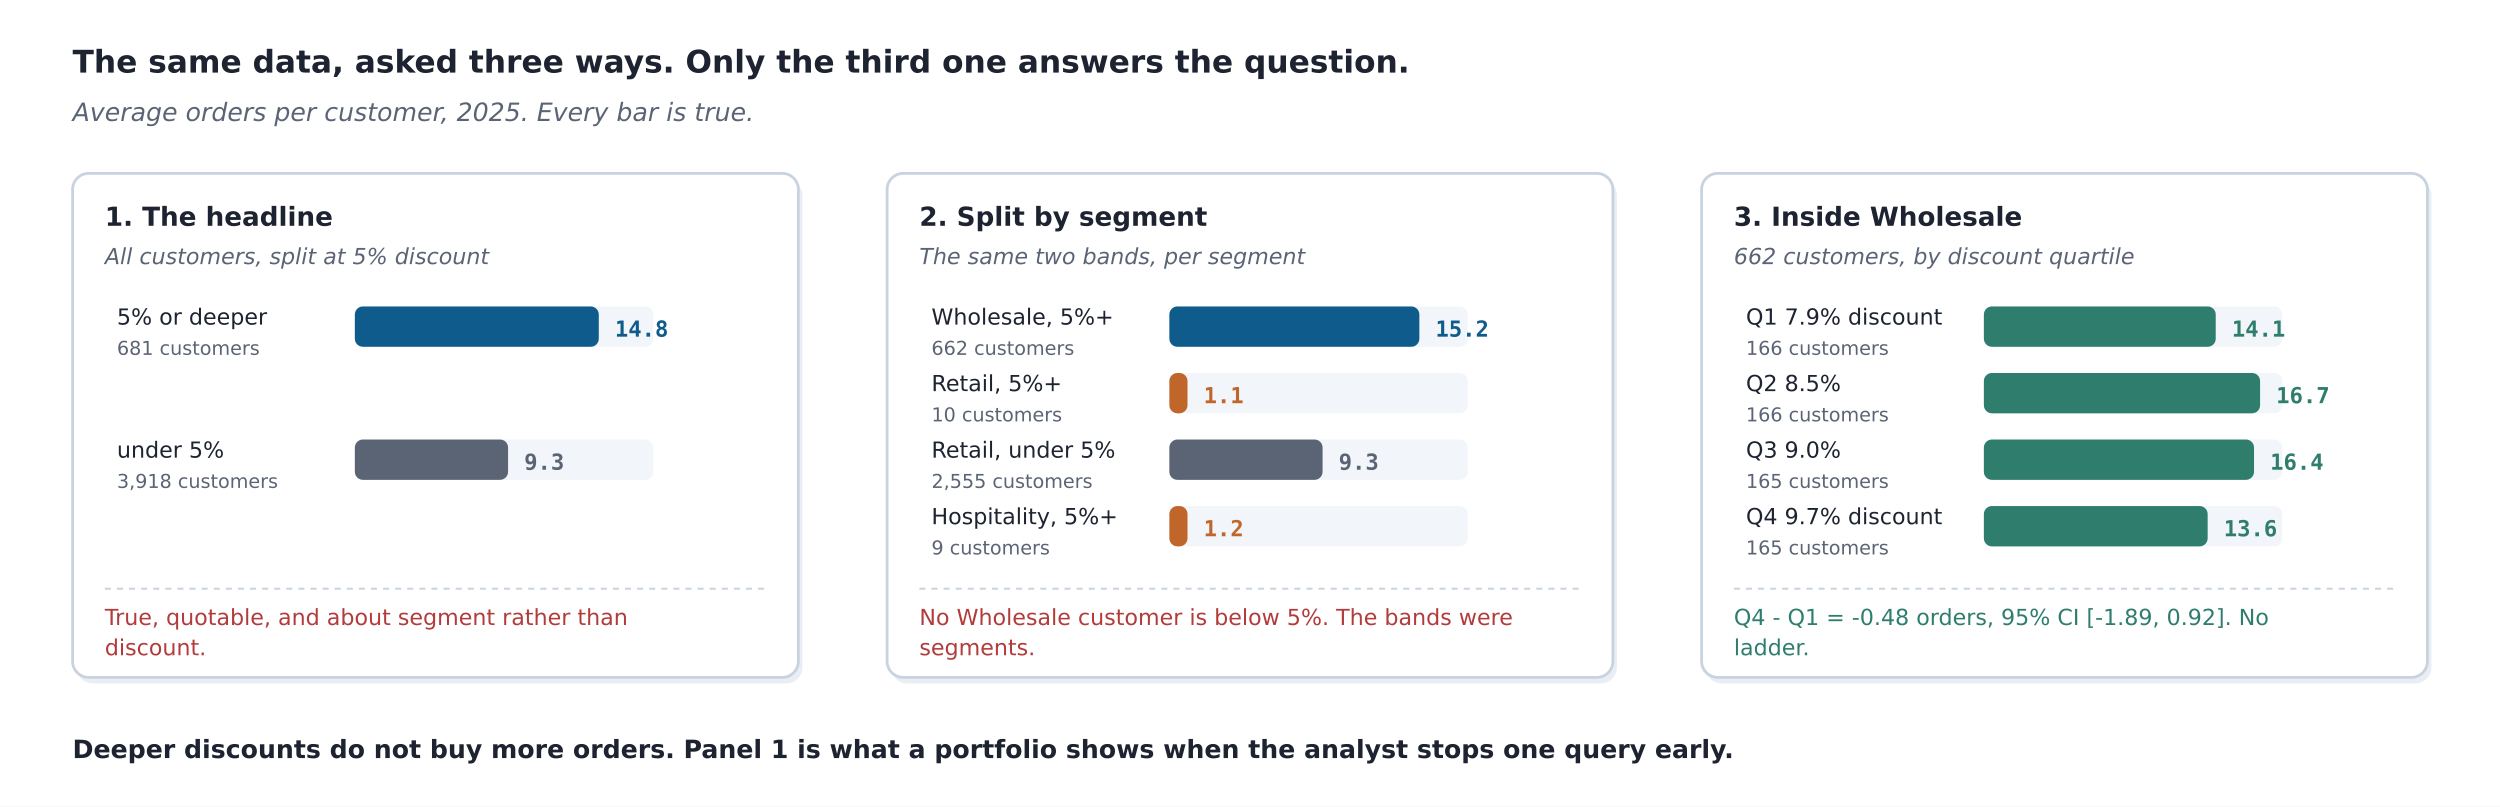
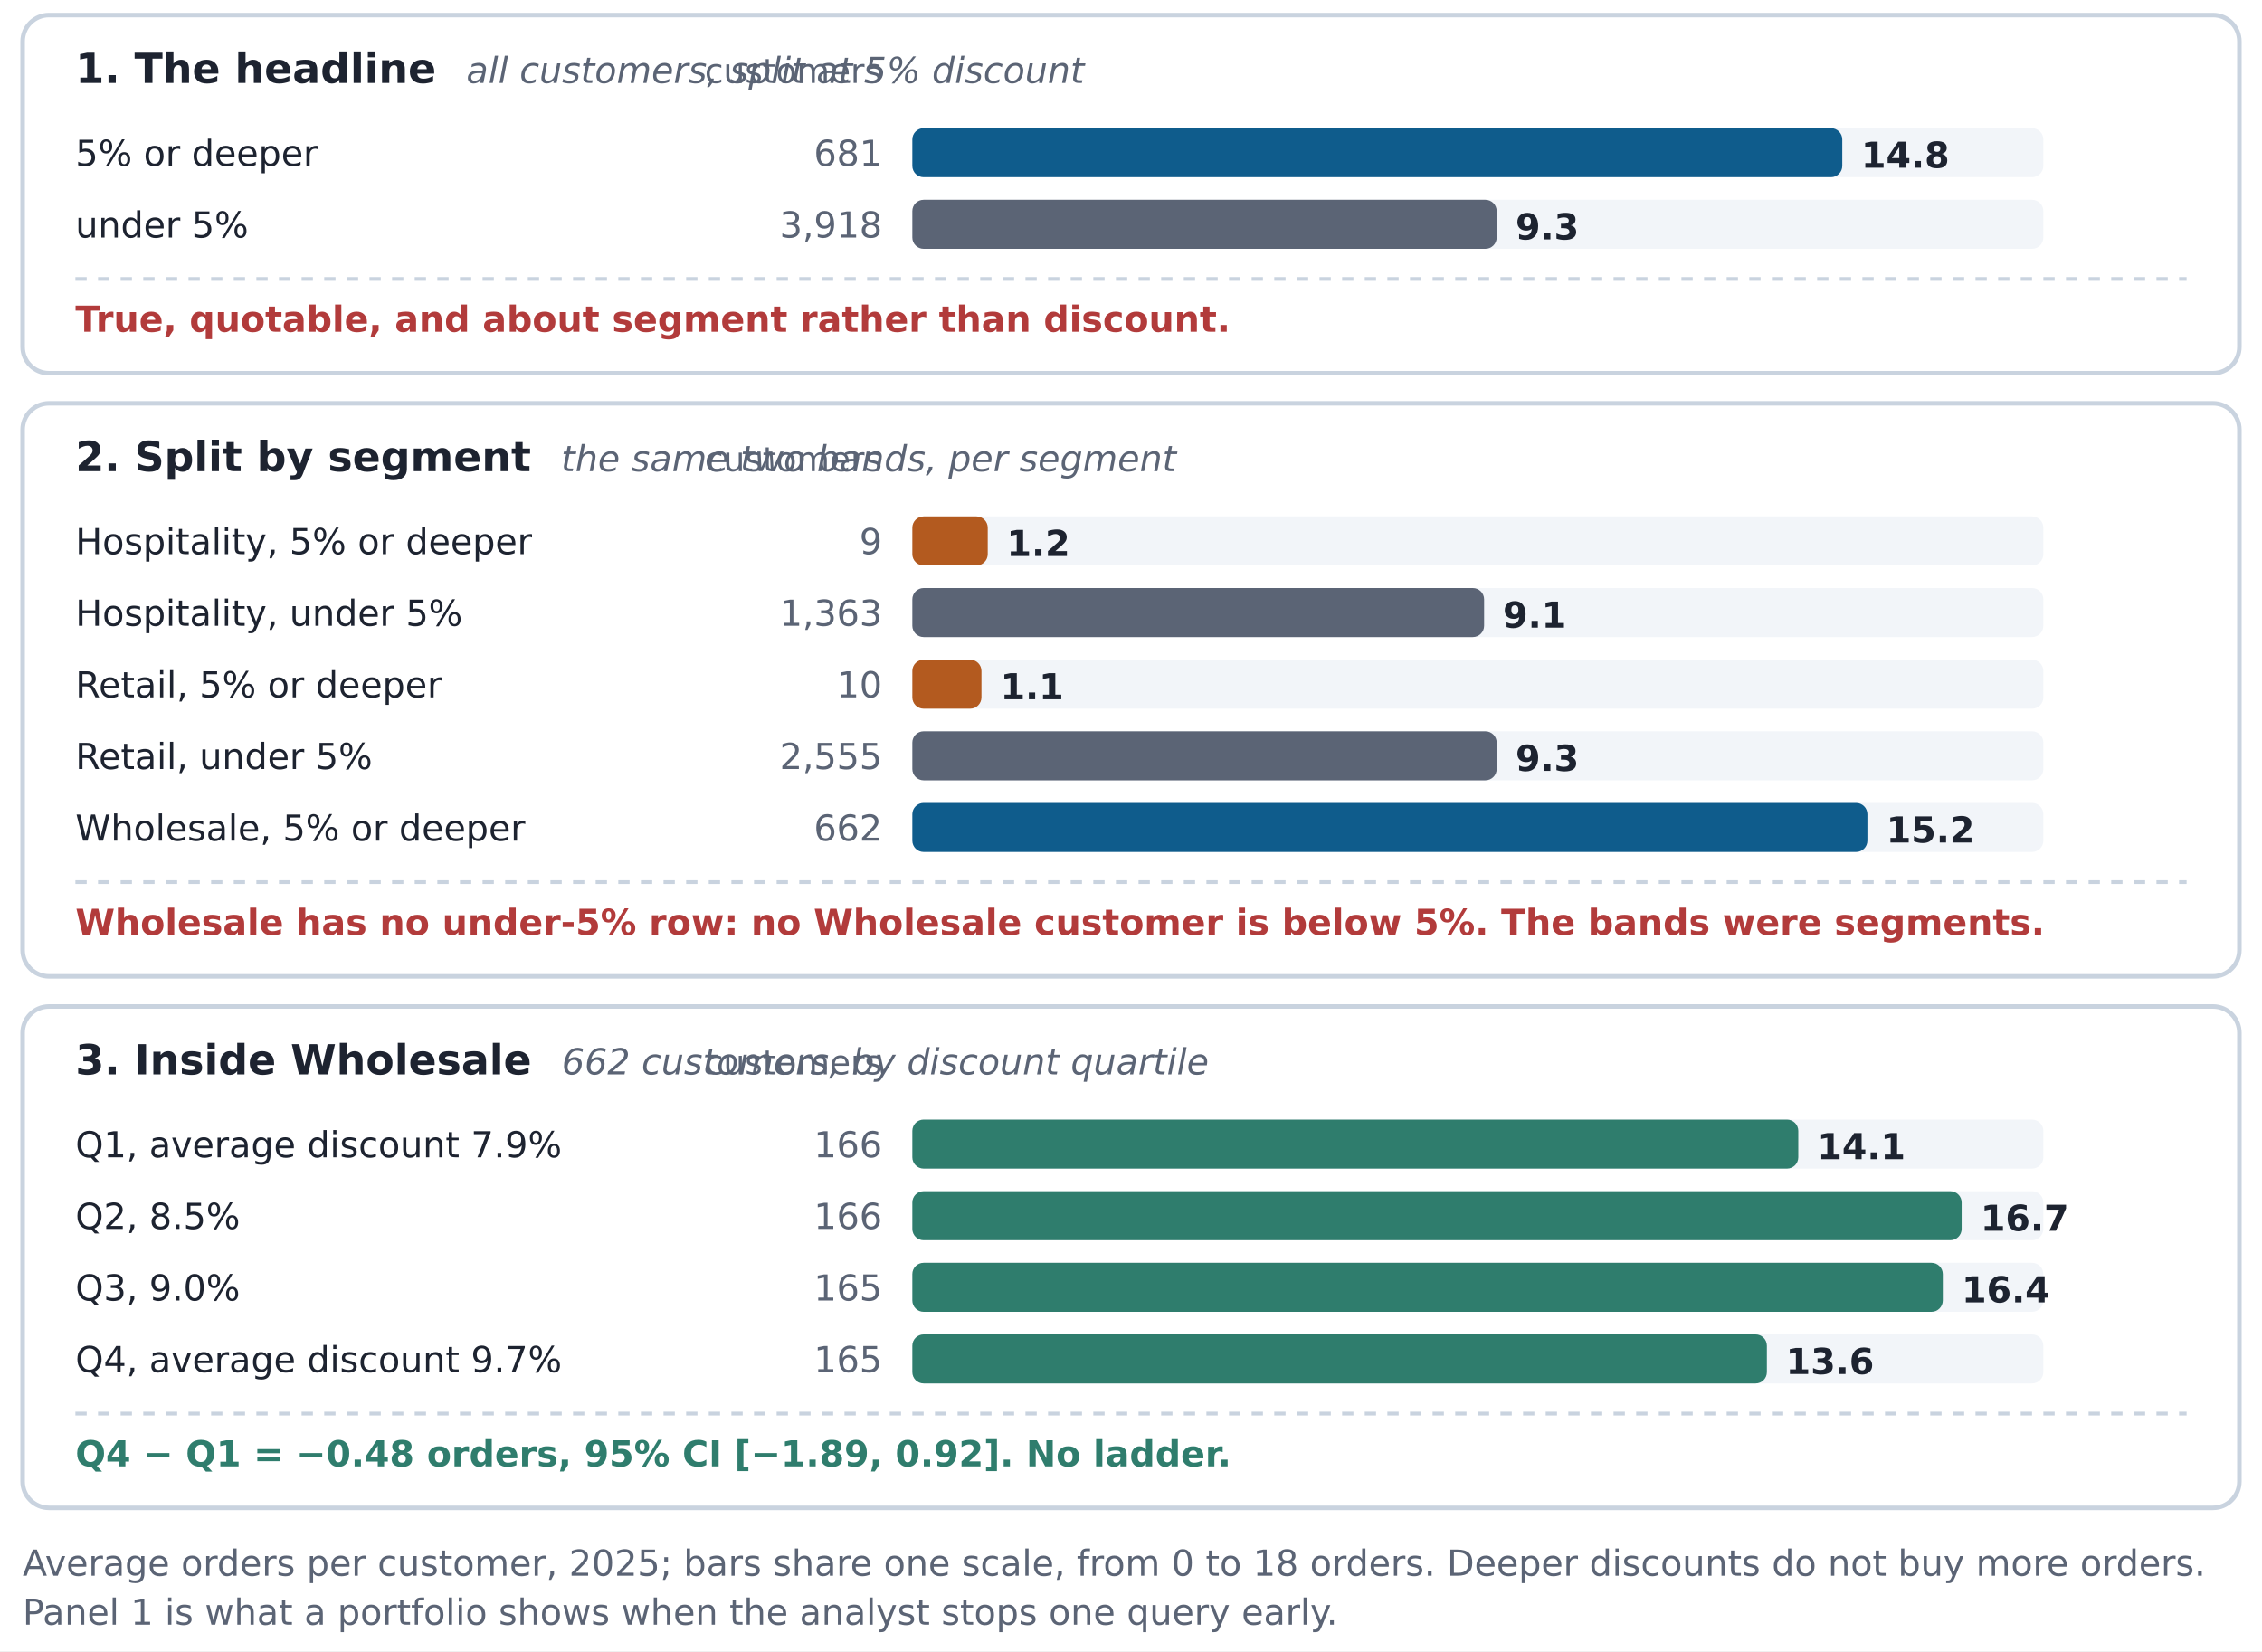
- <svg xmlns="http://www.w3.org/2000/svg" width="1240" height="400" viewBox="0 0 1240 400" font-family="DejaVu Sans, Arial, sans-serif">
-   <rect width="1240" height="400" fill="#ffffff" />
-   <text x="36" y="36" font-size="15.5" fill="#1d2330" font-weight="bold" text-anchor="start" font-family="Poppins, DejaVu Sans, sans-serif">The same data, asked three ways. Only the third one answers the question.</text>
-   <text x="36" y="60" font-size="12.5" fill="#5b6475" font-weight="normal" text-anchor="start" font-style="italic">Average orders per customer, 2025. Every bar is true.</text>
-   <rect x="38" y="89" width="360" height="250" rx="8" fill="#e9eef4" stroke="none" stroke-width="1" />
-   <rect x="36" y="86" width="360" height="250" rx="8" fill="#fff" stroke="#c9d3df" stroke-width="1.4" />
-   <text x="52" y="112" font-size="13" fill="#1d2330" font-weight="bold" text-anchor="start" font-family="Poppins, DejaVu Sans, sans-serif">1. The headline</text>
-   <text x="52" y="131" font-size="11" fill="#5b6475" font-weight="normal" text-anchor="start" font-style="italic">All customers, split at 5% discount</text>
-   <text x="58" y="161.0" font-size="11" fill="#1d2330" font-weight="normal" text-anchor="start">5% or deeper</text>
-   <text x="58" y="176.0" font-size="9.5" fill="#5b6475" font-weight="normal" text-anchor="start">681 customers</text>
-   <rect x="176" y="152.0" width="148" height="20" rx="4" fill="#f2f5f9" stroke="none" stroke-width="1" />
-   <rect x="176" y="152.0" width="121" height="20" rx="4" fill="#0f5c8c" stroke="none" stroke-width="1" />
-   <text x="305" y="167.0" font-size="11" fill="#0f5c8c" font-weight="bold" text-anchor="start" font-family="DejaVu Sans Mono, monospace">14.8</text>
-   <text x="58" y="227.0" font-size="11" fill="#1d2330" font-weight="normal" text-anchor="start">under 5%</text>
-   <text x="58" y="242.0" font-size="9.5" fill="#5b6475" font-weight="normal" text-anchor="start">3,918 customers</text>
-   <rect x="176" y="218.0" width="148" height="20" rx="4" fill="#f2f5f9" stroke="none" stroke-width="1" />
-   <rect x="176" y="218.0" width="76" height="20" rx="4" fill="#5b6475" stroke="none" stroke-width="1" />
-   <text x="260" y="233.0" font-size="11" fill="#5b6475" font-weight="bold" text-anchor="start" font-family="DejaVu Sans Mono, monospace">9.3</text>
-   <path d="M52,292 H380" fill="none" stroke="#c9d3df" stroke-width="1" stroke-linejoin="round" stroke-dasharray="3 3" />
-   <text x="52" y="310" font-size="11" fill="#b23b3b" font-weight="normal" text-anchor="start">True, quotable, and about segment rather than</text>
-   <text x="52" y="325" font-size="11" fill="#b23b3b" font-weight="normal" text-anchor="start">discount.</text>
-   <rect x="442" y="89" width="360" height="250" rx="8" fill="#e9eef4" stroke="none" stroke-width="1" />
-   <rect x="440" y="86" width="360" height="250" rx="8" fill="#fff" stroke="#c9d3df" stroke-width="1.4" />
-   <text x="456" y="112" font-size="13" fill="#1d2330" font-weight="bold" text-anchor="start" font-family="Poppins, DejaVu Sans, sans-serif">2. Split by segment</text>
-   <text x="456" y="131" font-size="11" fill="#5b6475" font-weight="normal" text-anchor="start" font-style="italic">The same two bands, per segment</text>
-   <text x="462" y="161.0" font-size="11" fill="#1d2330" font-weight="normal" text-anchor="start">Wholesale, 5%+</text>
-   <text x="462" y="176.0" font-size="9.5" fill="#5b6475" font-weight="normal" text-anchor="start">662 customers</text>
-   <rect x="580" y="152.0" width="148" height="20" rx="4" fill="#f2f5f9" stroke="none" stroke-width="1" />
-   <rect x="580" y="152.0" width="124" height="20" rx="4" fill="#0f5c8c" stroke="none" stroke-width="1" />
-   <text x="712" y="167.0" font-size="11" fill="#0f5c8c" font-weight="bold" text-anchor="start" font-family="DejaVu Sans Mono, monospace">15.2</text>
-   <text x="462" y="194.0" font-size="11" fill="#1d2330" font-weight="normal" text-anchor="start">Retail, 5%+</text>
-   <text x="462" y="209.0" font-size="9.5" fill="#5b6475" font-weight="normal" text-anchor="start">10 customers</text>
-   <rect x="580" y="185.0" width="148" height="20" rx="4" fill="#f2f5f9" stroke="none" stroke-width="1" />
-   <rect x="580" y="185.0" width="9" height="20" rx="4" fill="#c0662b" stroke="none" stroke-width="1" />
-   <text x="597" y="200.0" font-size="11" fill="#c0662b" font-weight="bold" text-anchor="start" font-family="DejaVu Sans Mono, monospace">1.1</text>
-   <text x="462" y="227.0" font-size="11" fill="#1d2330" font-weight="normal" text-anchor="start">Retail, under 5%</text>
-   <text x="462" y="242.0" font-size="9.5" fill="#5b6475" font-weight="normal" text-anchor="start">2,555 customers</text>
-   <rect x="580" y="218.0" width="148" height="20" rx="4" fill="#f2f5f9" stroke="none" stroke-width="1" />
-   <rect x="580" y="218.0" width="76" height="20" rx="4" fill="#5b6475" stroke="none" stroke-width="1" />
-   <text x="664" y="233.0" font-size="11" fill="#5b6475" font-weight="bold" text-anchor="start" font-family="DejaVu Sans Mono, monospace">9.3</text>
-   <text x="462" y="260.0" font-size="11" fill="#1d2330" font-weight="normal" text-anchor="start">Hospitality, 5%+</text>
-   <text x="462" y="275.0" font-size="9.5" fill="#5b6475" font-weight="normal" text-anchor="start">9 customers</text>
-   <rect x="580" y="251.0" width="148" height="20" rx="4" fill="#f2f5f9" stroke="none" stroke-width="1" />
-   <rect x="580" y="251.0" width="9" height="20" rx="4" fill="#c0662b" stroke="none" stroke-width="1" />
-   <text x="597" y="266.0" font-size="11" fill="#c0662b" font-weight="bold" text-anchor="start" font-family="DejaVu Sans Mono, monospace">1.2</text>
-   <path d="M456,292 H784" fill="none" stroke="#c9d3df" stroke-width="1" stroke-linejoin="round" stroke-dasharray="3 3" />
-   <text x="456" y="310" font-size="11" fill="#b23b3b" font-weight="normal" text-anchor="start">No Wholesale customer is below 5%. The bands were</text>
-   <text x="456" y="325" font-size="11" fill="#b23b3b" font-weight="normal" text-anchor="start">segments.</text>
-   <rect x="846" y="89" width="360" height="250" rx="8" fill="#e9eef4" stroke="none" stroke-width="1" />
-   <rect x="844" y="86" width="360" height="250" rx="8" fill="#fff" stroke="#c9d3df" stroke-width="1.4" />
-   <text x="860" y="112" font-size="13" fill="#1d2330" font-weight="bold" text-anchor="start" font-family="Poppins, DejaVu Sans, sans-serif">3. Inside Wholesale</text>
-   <text x="860" y="131" font-size="11" fill="#5b6475" font-weight="normal" text-anchor="start" font-style="italic">662 customers, by discount quartile</text>
-   <text x="866" y="161.0" font-size="11" fill="#1d2330" font-weight="normal" text-anchor="start">Q1  7.9% discount</text>
-   <text x="866" y="176.0" font-size="9.5" fill="#5b6475" font-weight="normal" text-anchor="start">166 customers</text>
-   <rect x="984" y="152.0" width="148" height="20" rx="4" fill="#f2f5f9" stroke="none" stroke-width="1" />
-   <rect x="984" y="152.0" width="115" height="20" rx="4" fill="#2f7d6d" stroke="none" stroke-width="1" />
-   <text x="1107" y="167.0" font-size="11" fill="#2f7d6d" font-weight="bold" text-anchor="start" font-family="DejaVu Sans Mono, monospace">14.1</text>
-   <text x="866" y="194.0" font-size="11" fill="#1d2330" font-weight="normal" text-anchor="start">Q2  8.5%</text>
-   <text x="866" y="209.0" font-size="9.5" fill="#5b6475" font-weight="normal" text-anchor="start">166 customers</text>
-   <rect x="984" y="185.0" width="148" height="20" rx="4" fill="#f2f5f9" stroke="none" stroke-width="1" />
-   <rect x="984" y="185.0" width="137" height="20" rx="4" fill="#2f7d6d" stroke="none" stroke-width="1" />
-   <text x="1129" y="200.0" font-size="11" fill="#2f7d6d" font-weight="bold" text-anchor="start" font-family="DejaVu Sans Mono, monospace">16.7</text>
-   <text x="866" y="227.0" font-size="11" fill="#1d2330" font-weight="normal" text-anchor="start">Q3  9.0%</text>
-   <text x="866" y="242.0" font-size="9.5" fill="#5b6475" font-weight="normal" text-anchor="start">165 customers</text>
-   <rect x="984" y="218.0" width="148" height="20" rx="4" fill="#f2f5f9" stroke="none" stroke-width="1" />
-   <rect x="984" y="218.0" width="134" height="20" rx="4" fill="#2f7d6d" stroke="none" stroke-width="1" />
-   <text x="1126" y="233.0" font-size="11" fill="#2f7d6d" font-weight="bold" text-anchor="start" font-family="DejaVu Sans Mono, monospace">16.4</text>
-   <text x="866" y="260.0" font-size="11" fill="#1d2330" font-weight="normal" text-anchor="start">Q4  9.7% discount</text>
-   <text x="866" y="275.0" font-size="9.5" fill="#5b6475" font-weight="normal" text-anchor="start">165 customers</text>
-   <rect x="984" y="251.0" width="148" height="20" rx="4" fill="#f2f5f9" stroke="none" stroke-width="1" />
-   <rect x="984" y="251.0" width="111" height="20" rx="4" fill="#2f7d6d" stroke="none" stroke-width="1" />
-   <text x="1103" y="266.0" font-size="11" fill="#2f7d6d" font-weight="bold" text-anchor="start" font-family="DejaVu Sans Mono, monospace">13.6</text>
-   <path d="M860,292 H1188" fill="none" stroke="#c9d3df" stroke-width="1" stroke-linejoin="round" stroke-dasharray="3 3" />
-   <text x="860" y="310" font-size="11" fill="#2f7d6d" font-weight="normal" text-anchor="start">Q4 - Q1 = -0.48 orders, 95% CI [-1.89, 0.92]. No</text>
-   <text x="860" y="325" font-size="11" fill="#2f7d6d" font-weight="normal" text-anchor="start">ladder.</text>
-   <text x="36" y="376" font-size="12.5" fill="#1d2330" font-weight="bold" text-anchor="start">Deeper discounts do not buy more orders. Panel 1 is what a portfolio shows when the analyst stops one query early.</text>
+ <svg xmlns="http://www.w3.org/2000/svg" width="600" height="438" viewBox="0 0 600 438" font-family="DejaVu Sans, Arial, sans-serif">
+   <rect width="600" height="438" fill="#ffffff" />
+   <rect x="6" y="4" width="588" height="95" rx="7" fill="#fff" stroke="#c9d3df" stroke-width="1.2" />
+   <text x="20" y="22" font-size="11" fill="#1d2330" font-weight="bold" text-anchor="start">1. The headline</text>
+   <text x="123.709" y="22" font-size="9.5" fill="#5b6475" font-weight="normal" text-anchor="start" font-style="italic">all customers, split at 5% discount</text>
+   <text x="234" y="22" font-size="9" fill="#5b6475" font-weight="normal" text-anchor="end">customers</text>
+   <text x="20" y="44" font-size="9.5" fill="#1d2330" font-weight="normal" text-anchor="start">5% or deeper</text>
+   <text x="234" y="44" font-size="9.5" fill="#5b6475" font-weight="normal" text-anchor="end">681</text>
+   <rect x="242" y="34" width="300" height="13" rx="3" fill="#f2f5f9" stroke="none" stroke-width="1" />
+   <rect x="242" y="34" width="246.667" height="13" rx="3" fill="#0f5c8c" stroke="none" stroke-width="1" />
+   <text x="493.667" y="44.5" font-size="9.5" fill="#1d2330" font-weight="bold" text-anchor="start">14.8</text>
+   <text x="20" y="63" font-size="9.5" fill="#1d2330" font-weight="normal" text-anchor="start">under 5%</text>
+   <text x="234" y="63" font-size="9.5" fill="#5b6475" font-weight="normal" text-anchor="end">3,918</text>
+   <rect x="242" y="53" width="300" height="13" rx="3" fill="#f2f5f9" stroke="none" stroke-width="1" />
+   <rect x="242" y="53" width="155.0" height="13" rx="3" fill="#5b6475" stroke="none" stroke-width="1" />
+   <text x="402.0" y="63.5" font-size="9.5" fill="#1d2330" font-weight="bold" text-anchor="start">9.3</text>
+   <path d="M20,74 H580" fill="none" stroke="#c9d3df" stroke-width="1" stroke-linejoin="round" stroke-dasharray="3 3" />
+   <text x="20" y="88" font-size="9.5" fill="#b23b3b" font-weight="bold" text-anchor="start">True, quotable, and about segment rather than discount.</text>
+   <rect x="6" y="107" width="588" height="152" rx="7" fill="#fff" stroke="#c9d3df" stroke-width="1.2" />
+   <text x="20" y="125" font-size="11" fill="#1d2330" font-weight="bold" text-anchor="start">2. Split by segment</text>
+   <text x="148.852" y="125" font-size="9.5" fill="#5b6475" font-weight="normal" text-anchor="start" font-style="italic">the same two bands, per segment</text>
+   <text x="234" y="125" font-size="9" fill="#5b6475" font-weight="normal" text-anchor="end">customers</text>
+   <text x="20" y="147" font-size="9.5" fill="#1d2330" font-weight="normal" text-anchor="start">Hospitality, 5% or deeper</text>
+   <text x="234" y="147" font-size="9.5" fill="#5b6475" font-weight="normal" text-anchor="end">9</text>
+   <rect x="242" y="137" width="300" height="13" rx="3" fill="#f2f5f9" stroke="none" stroke-width="1" />
+   <rect x="242" y="137" width="20.0" height="13" rx="3" fill="#b35a1f" stroke="none" stroke-width="1" />
+   <text x="267.0" y="147.5" font-size="9.5" fill="#1d2330" font-weight="bold" text-anchor="start">1.2</text>
+   <text x="20" y="166" font-size="9.5" fill="#1d2330" font-weight="normal" text-anchor="start">Hospitality, under 5%</text>
+   <text x="234" y="166" font-size="9.5" fill="#5b6475" font-weight="normal" text-anchor="end">1,363</text>
+   <rect x="242" y="156" width="300" height="13" rx="3" fill="#f2f5f9" stroke="none" stroke-width="1" />
+   <rect x="242" y="156" width="151.667" height="13" rx="3" fill="#5b6475" stroke="none" stroke-width="1" />
+   <text x="398.667" y="166.5" font-size="9.5" fill="#1d2330" font-weight="bold" text-anchor="start">9.1</text>
+   <text x="20" y="185" font-size="9.5" fill="#1d2330" font-weight="normal" text-anchor="start">Retail, 5% or deeper</text>
+   <text x="234" y="185" font-size="9.5" fill="#5b6475" font-weight="normal" text-anchor="end">10</text>
+   <rect x="242" y="175" width="300" height="13" rx="3" fill="#f2f5f9" stroke="none" stroke-width="1" />
+   <rect x="242" y="175" width="18.333" height="13" rx="3" fill="#b35a1f" stroke="none" stroke-width="1" />
+   <text x="265.333" y="185.5" font-size="9.5" fill="#1d2330" font-weight="bold" text-anchor="start">1.1</text>
+   <text x="20" y="204" font-size="9.5" fill="#1d2330" font-weight="normal" text-anchor="start">Retail, under 5%</text>
+   <text x="234" y="204" font-size="9.5" fill="#5b6475" font-weight="normal" text-anchor="end">2,555</text>
+   <rect x="242" y="194" width="300" height="13" rx="3" fill="#f2f5f9" stroke="none" stroke-width="1" />
+   <rect x="242" y="194" width="155.0" height="13" rx="3" fill="#5b6475" stroke="none" stroke-width="1" />
+   <text x="402.0" y="204.5" font-size="9.5" fill="#1d2330" font-weight="bold" text-anchor="start">9.3</text>
+   <text x="20" y="223" font-size="9.5" fill="#1d2330" font-weight="normal" text-anchor="start">Wholesale, 5% or deeper</text>
+   <text x="234" y="223" font-size="9.5" fill="#5b6475" font-weight="normal" text-anchor="end">662</text>
+   <rect x="242" y="213" width="300" height="13" rx="3" fill="#f2f5f9" stroke="none" stroke-width="1" />
+   <rect x="242" y="213" width="253.333" height="13" rx="3" fill="#0f5c8c" stroke="none" stroke-width="1" />
+   <text x="500.333" y="223.5" font-size="9.5" fill="#1d2330" font-weight="bold" text-anchor="start">15.2</text>
+   <path d="M20,234 H580" fill="none" stroke="#c9d3df" stroke-width="1" stroke-linejoin="round" stroke-dasharray="3 3" />
+   <text x="20" y="248" font-size="9.5" fill="#b23b3b" font-weight="bold" text-anchor="start">Wholesale has no under-5% row: no Wholesale customer is below 5%. The bands were segments.</text>
+   <rect x="6" y="267" width="588" height="133" rx="7" fill="#fff" stroke="#c9d3df" stroke-width="1.2" />
+   <text x="20" y="285" font-size="11" fill="#1d2330" font-weight="bold" text-anchor="start">3. Inside Wholesale</text>
+   <text x="149.021" y="285" font-size="9.5" fill="#5b6475" font-weight="normal" text-anchor="start" font-style="italic">662 customers, by discount quartile</text>
+   <text x="234" y="285" font-size="9" fill="#5b6475" font-weight="normal" text-anchor="end">customers</text>
+   <text x="20" y="307" font-size="9.5" fill="#1d2330" font-weight="normal" text-anchor="start">Q1, average discount 7.9%</text>
+   <text x="234" y="307" font-size="9.5" fill="#5b6475" font-weight="normal" text-anchor="end">166</text>
+   <rect x="242" y="297" width="300" height="13" rx="3" fill="#f2f5f9" stroke="none" stroke-width="1" />
+   <rect x="242" y="297" width="235.0" height="13" rx="3" fill="#2f7d6d" stroke="none" stroke-width="1" />
+   <text x="482.0" y="307.5" font-size="9.5" fill="#1d2330" font-weight="bold" text-anchor="start">14.1</text>
+   <text x="20" y="326" font-size="9.5" fill="#1d2330" font-weight="normal" text-anchor="start">Q2, 8.5%</text>
+   <text x="234" y="326" font-size="9.5" fill="#5b6475" font-weight="normal" text-anchor="end">166</text>
+   <rect x="242" y="316" width="300" height="13" rx="3" fill="#f2f5f9" stroke="none" stroke-width="1" />
+   <rect x="242" y="316" width="278.333" height="13" rx="3" fill="#2f7d6d" stroke="none" stroke-width="1" />
+   <text x="525.333" y="326.5" font-size="9.5" fill="#1d2330" font-weight="bold" text-anchor="start">16.7</text>
+   <text x="20" y="345" font-size="9.5" fill="#1d2330" font-weight="normal" text-anchor="start">Q3, 9.0%</text>
+   <text x="234" y="345" font-size="9.5" fill="#5b6475" font-weight="normal" text-anchor="end">165</text>
+   <rect x="242" y="335" width="300" height="13" rx="3" fill="#f2f5f9" stroke="none" stroke-width="1" />
+   <rect x="242" y="335" width="273.333" height="13" rx="3" fill="#2f7d6d" stroke="none" stroke-width="1" />
+   <text x="520.333" y="345.5" font-size="9.5" fill="#1d2330" font-weight="bold" text-anchor="start">16.4</text>
+   <text x="20" y="364" font-size="9.5" fill="#1d2330" font-weight="normal" text-anchor="start">Q4, average discount 9.7%</text>
+   <text x="234" y="364" font-size="9.5" fill="#5b6475" font-weight="normal" text-anchor="end">165</text>
+   <rect x="242" y="354" width="300" height="13" rx="3" fill="#f2f5f9" stroke="none" stroke-width="1" />
+   <rect x="242" y="354" width="226.667" height="13" rx="3" fill="#2f7d6d" stroke="none" stroke-width="1" />
+   <text x="473.667" y="364.5" font-size="9.5" fill="#1d2330" font-weight="bold" text-anchor="start">13.6</text>
+   <path d="M20,375 H580" fill="none" stroke="#c9d3df" stroke-width="1" stroke-linejoin="round" stroke-dasharray="3 3" />
+   <text x="20" y="389" font-size="9.5" fill="#2f7d6d" font-weight="bold" text-anchor="start">Q4 − Q1 = −0.48 orders, 95% CI [−1.89, 0.92]. No ladder.</text>
+   <text x="6" y="418" font-size="9.5" fill="#5b6475" font-weight="normal" text-anchor="start">Average orders per customer, 2025; bars share one scale, from 0 to 18 orders. Deeper discounts do not buy more orders.</text>
+   <text x="6" y="431" font-size="9.5" fill="#5b6475" font-weight="normal" text-anchor="start">Panel 1 is what a portfolio shows when the analyst stops one query early.</text>
</svg>
